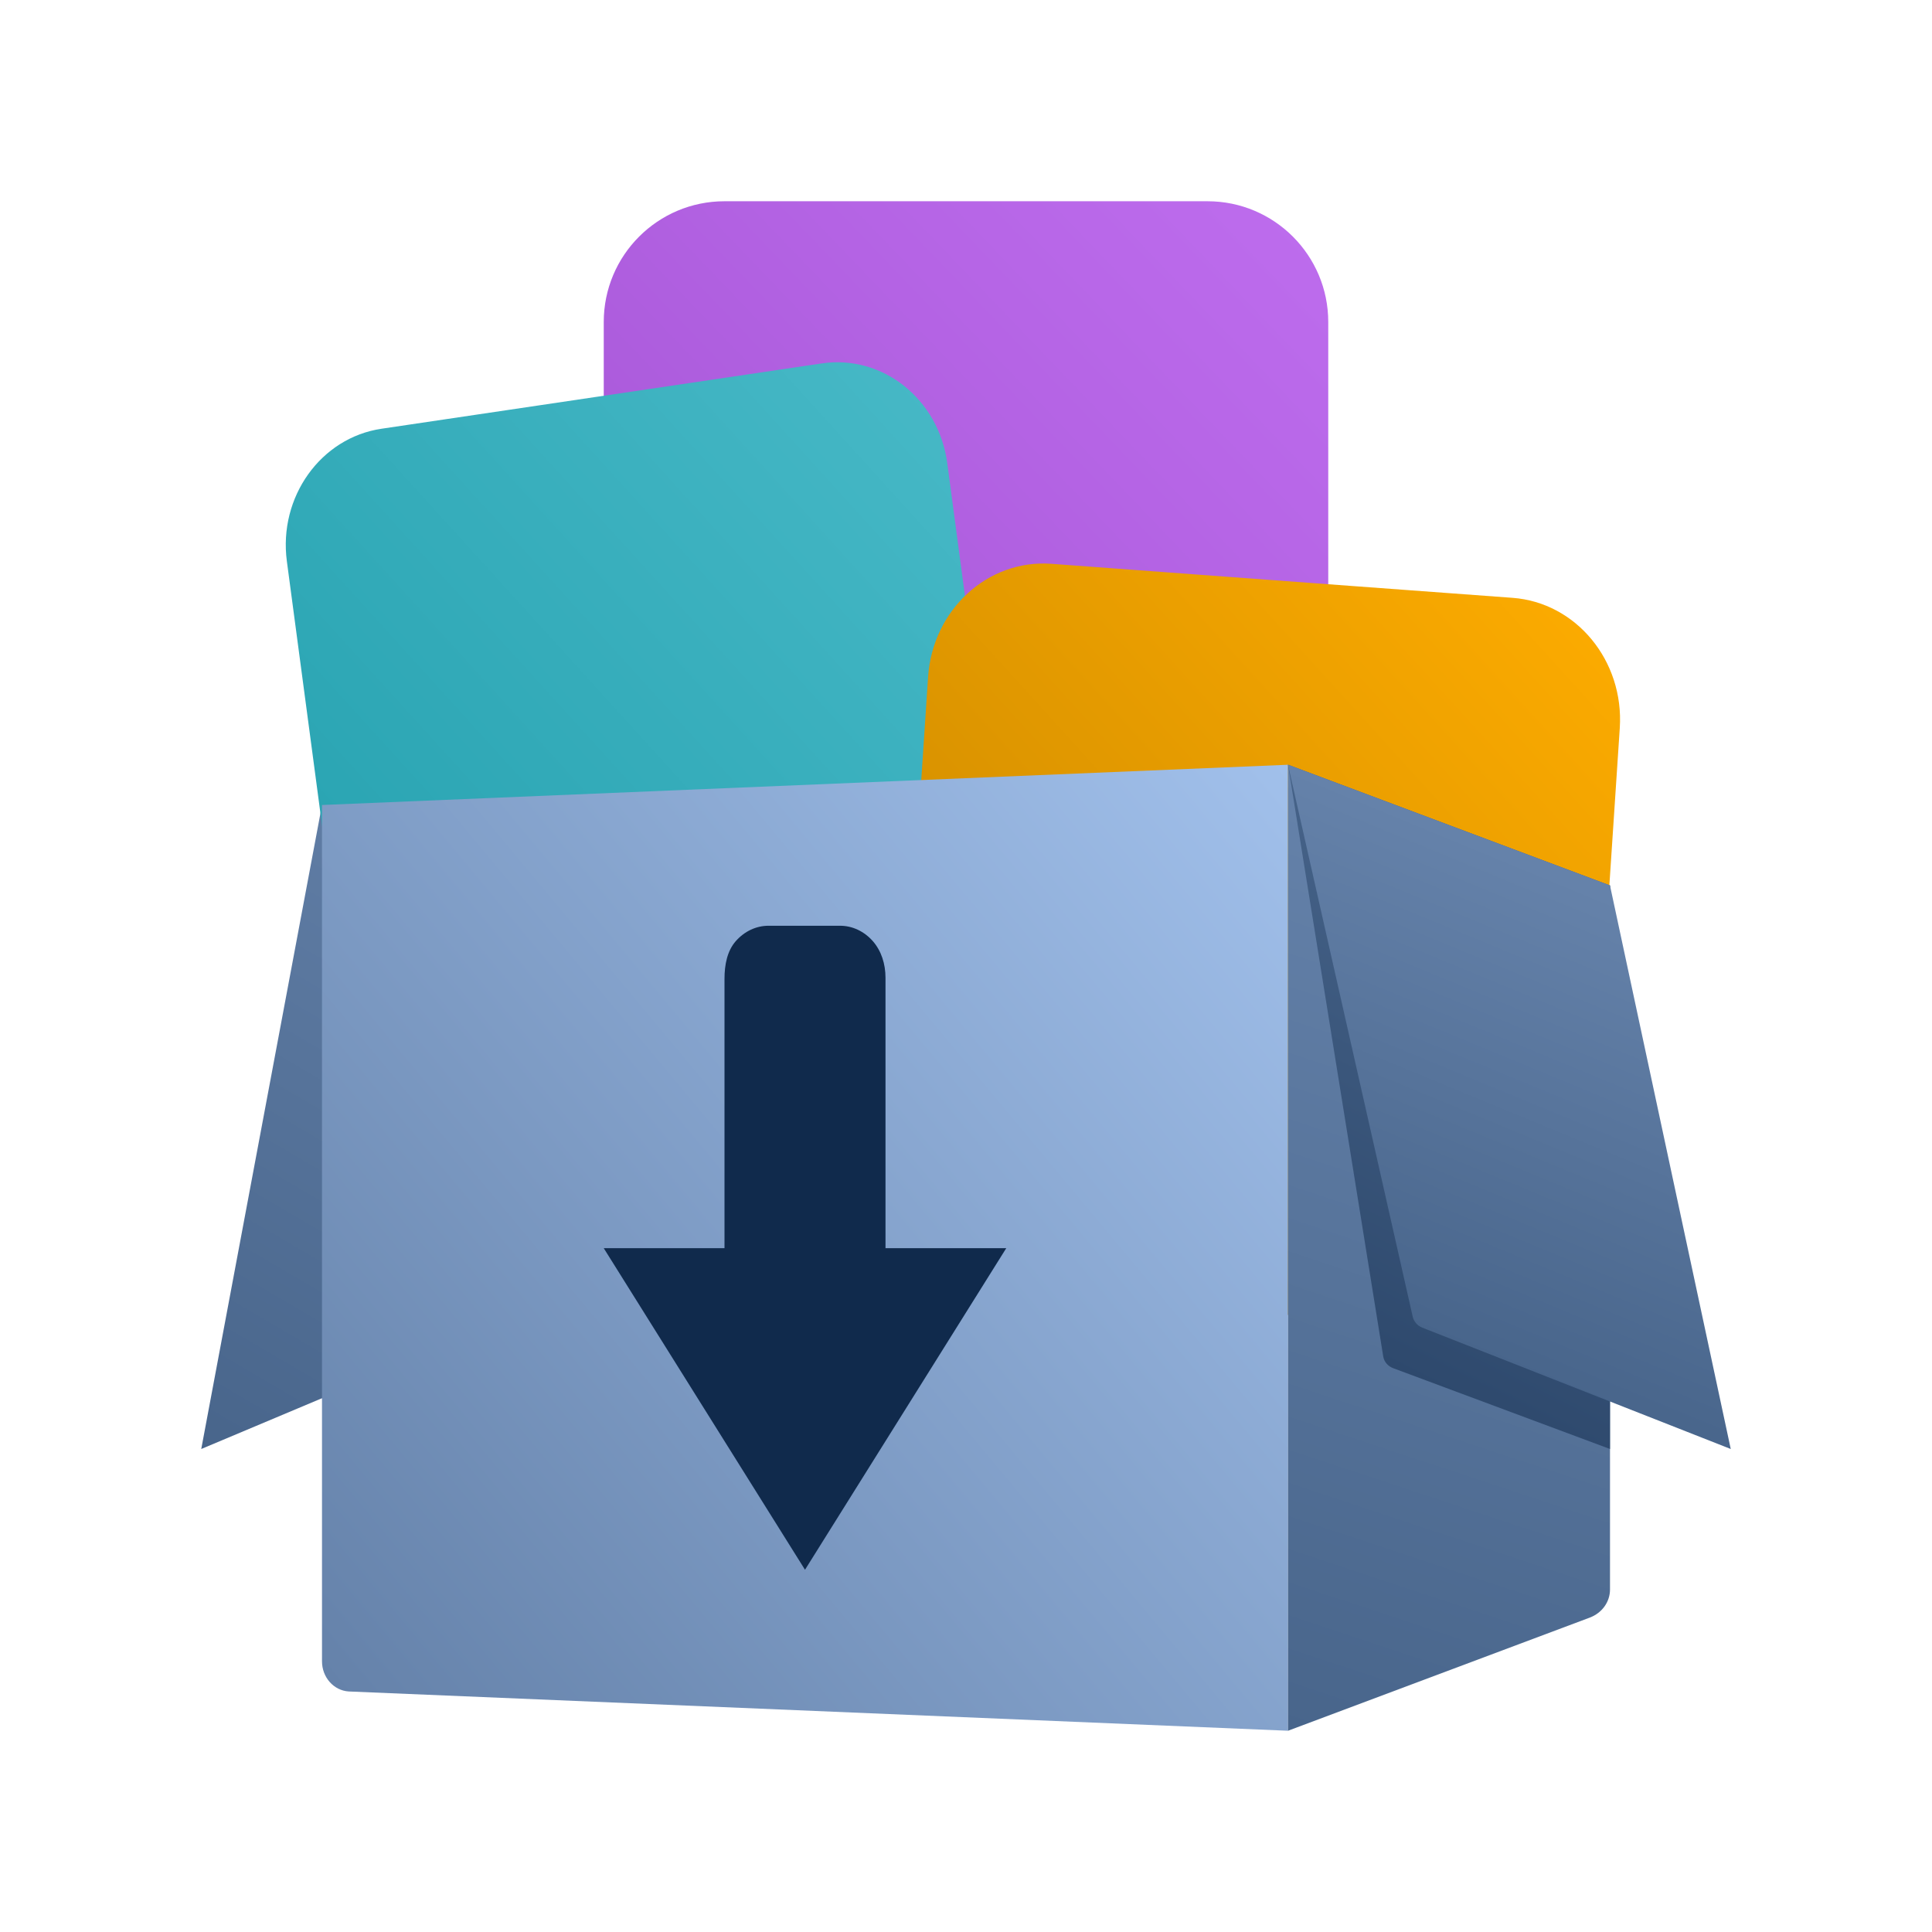
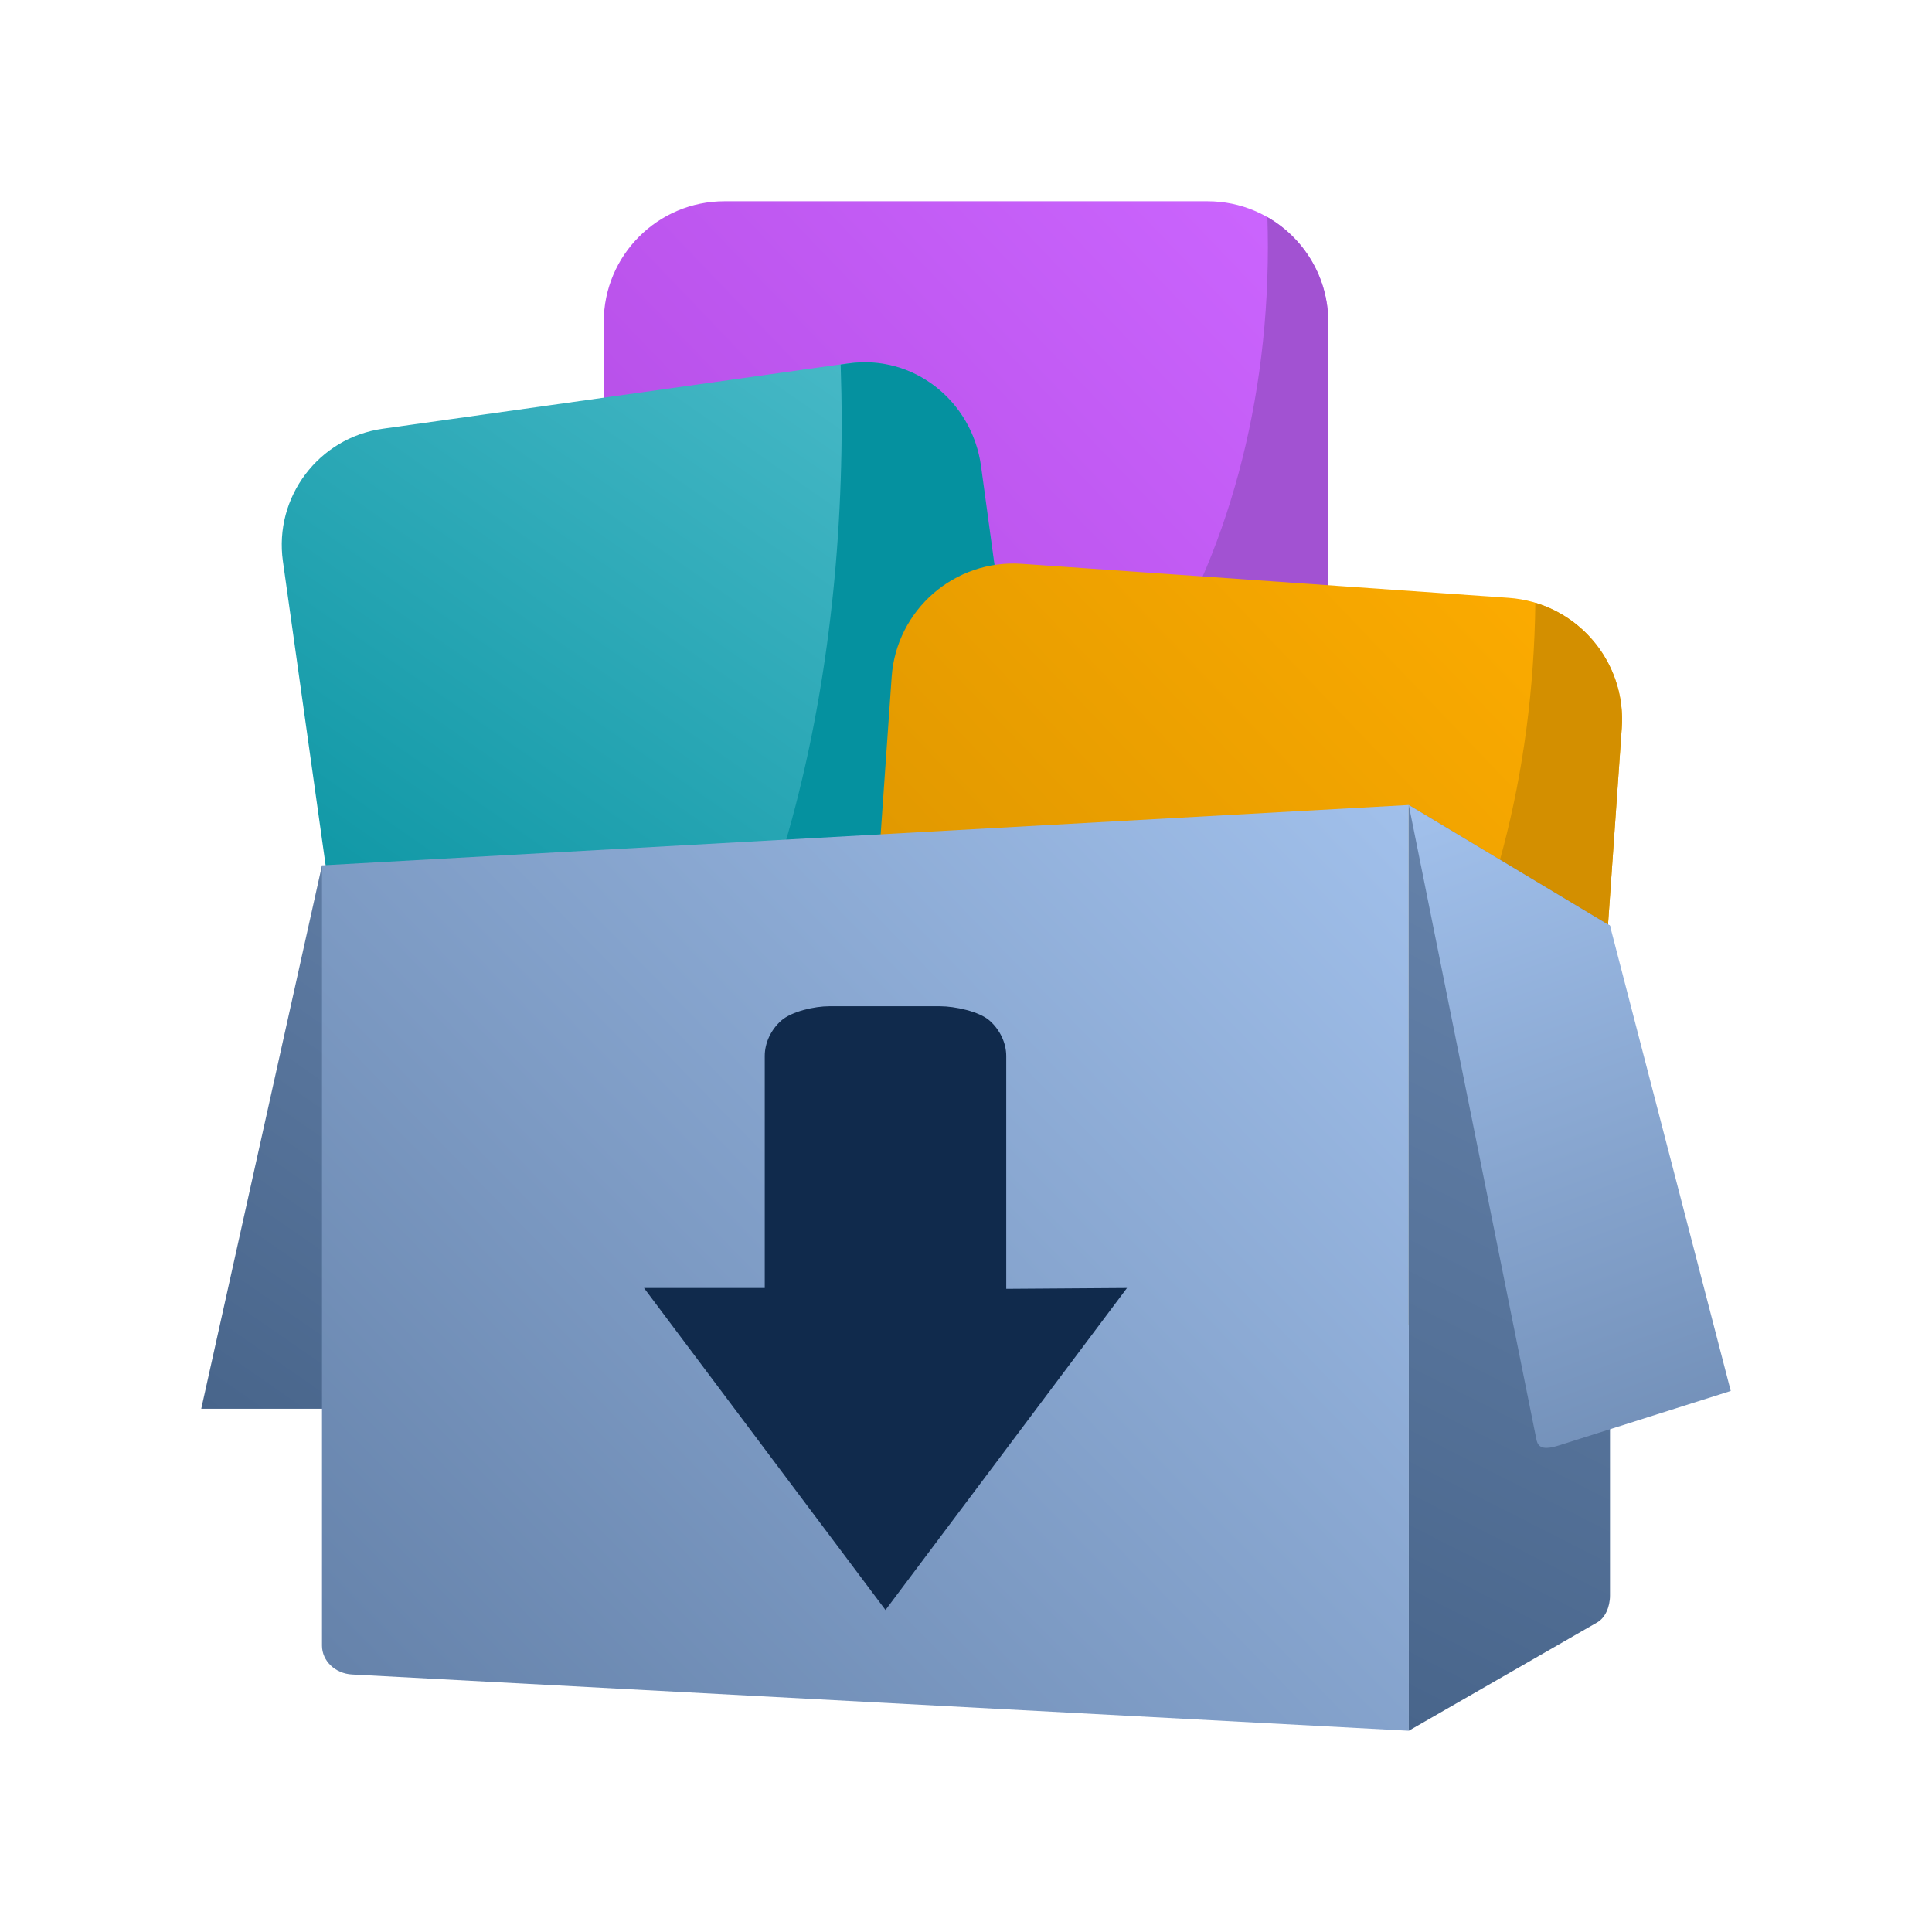
<svg xmlns="http://www.w3.org/2000/svg" width="48" height="48" viewBox="0 0 48 48" fill="none">
-   <g id="Size=48">
-     <path id="Rectangle 572" d="M5 36L11.728 33.17C11.948 33.078 12.111 32.873 12.163 32.623L15 19L8 20L5 36Z" fill="url(#paint0_linear_2177_446)" />
-     <path id="Rectangle 433" d="M15 8C15 6.343 16.343 5 18 5H30C31.657 5 33 6.343 33 8V20C33 21.657 31.657 23 30 23H18C16.343 23 15 21.657 15 20V8Z" fill="url(#paint1_linear_2177_446)" />
-     <path id="Rectangle 441" d="M7.127 13.944C6.915 12.35 7.967 10.876 9.478 10.652L20.416 9.029C21.927 8.805 23.323 9.915 23.535 11.51L25.073 23.056C25.285 24.65 24.233 26.125 22.722 26.349L11.784 27.971C10.273 28.195 8.877 27.085 8.665 25.49L7.127 13.944Z" fill="url(#paint2_linear_2177_446)" />
-     <path id="Rectangle 434" d="M23.058 16.819C23.169 15.15 24.541 13.891 26.123 14.008L37.579 14.853C39.161 14.97 40.353 16.418 40.243 18.088L39.442 30.181C39.331 31.85 37.959 33.109 36.377 32.992L24.921 32.147C23.339 32.03 22.146 30.582 22.257 28.912L23.058 16.819Z" fill="url(#paint3_linear_2177_446)" />
-     <path id="Rectangle 570" d="M8 20L32 19V43L8.664 42.024C8.291 42.001 8 41.672 8 41.275V20Z" fill="url(#paint4_linear_2177_446)" />
-     <path id="Rectangle 571" d="M32 19L40 22V39.492C40 39.799 39.801 40.075 39.497 40.189L32 43V19Z" fill="url(#paint5_linear_2177_446)" />
-     <path id="Vector" d="M19.093 23C18.788 23 18.497 23.137 18.282 23.38C18.066 23.624 18 23.972 18 24.316V31.011H15L20 39L25 31.011H22V24.294C22 23.95 21.898 23.624 21.683 23.38C21.468 23.137 21.176 23 20.872 23L19.093 23Z" fill="#102A4C" />
-     <path id="Subtract" d="M40 36L34.613 33.992C34.481 33.943 34.387 33.832 34.366 33.701L32 19L40 22V36Z" fill="url(#paint6_linear_2177_446)" />
-     <path id="Rectangle 574" d="M35.098 32.71C35.126 32.835 35.215 32.937 35.336 32.985L43 36L40 22L32 19L35.098 32.71Z" fill="url(#paint7_linear_2177_446)" />
-   </g>
+   <path d="M5 35H14.22C14.639 35 15.175 34.983 15.292 34.581C15.293 34.577 15.294 34.574 15.295 34.57L18 23.625L8 21.5L5 35Z" fill="url(#paint0_linear_2439_1965)" />
+   <path d="M15 8C15 6.343 16.343 5 18 5H30C31.657 5 33 6.343 33 8V20C33 21.657 31.657 23 30 23H18C16.343 23 15 21.657 15 20V8Z" fill="url(#paint1_linear_2439_1965)" />
+   <path d="M21 21.467C26.799 21.467 31.5 14.605 31.5 6.139C31.5 5.89 31.496 5.641 31.488 5.395C32.391 5.911 33 6.885 33 8V20C33 21.657 31.657 23 30 23H18C16.343 23 15 21.657 15 20V18.72C16.701 20.451 18.769 21.467 21 21.467Z" fill="#A252D2" />
+   <path d="M7.029 13.944C6.805 12.35 7.915 10.876 9.51 10.652L21.056 9.029C22.65 8.805 24.125 9.915 24.349 11.51L25.971 23.056C26.195 24.65 25.085 26.125 23.49 26.349L11.944 27.971C10.35 28.195 8.876 27.085 8.651 25.49L7.029 13.944Z" fill="url(#paint2_linear_2439_1965)" />
+   <path d="M15.901 28C18.873 24.767 20.911 18.148 20.911 10.508C20.911 10.02 20.902 9.537 20.886 9.058L21.082 9.03C22.676 8.799 24.15 9.944 24.375 11.589L25.997 23.5C26.221 25.144 25.11 26.665 23.516 26.896L15.901 28Z" fill="#05919F" />
+   <path d="M22.153 16.819C22.27 15.15 23.718 13.891 25.388 14.008L37.481 14.853C39.15 14.97 40.409 16.418 40.292 18.088L39.447 30.181C39.33 31.85 37.882 33.109 36.212 32.992L24.119 32.147C22.45 32.03 21.191 30.582 21.308 28.912L22.153 16.819Z" fill="url(#paint3_linear_2439_1965)" />
+   <path d="M38.145 14.976C38.045 23.616 33.836 30.568 28.658 30.568C25.837 30.568 23.303 28.504 21.565 25.228L21.307 28.913C21.19 30.583 22.449 32.031 24.119 32.148L36.212 32.993C37.882 33.11 39.33 31.851 39.447 30.182L40.292 18.089C40.393 16.649 39.471 15.375 38.145 14.976Z" fill="#D38F00" />
+   <path d="M8 21.5L35 20V43L8.747 41.602C8.328 41.58 8 41.265 8 40.885V21.5Z" fill="url(#paint4_linear_2439_1965)" />
+   <path d="M35 20L40 23V39.638C40 39.932 39.876 40.197 39.686 40.306L35 43V20Z" fill="url(#paint5_linear_2439_1965)" />
+   <path d="M20.602 25C20.237 25 19.668 25.128 19.409 25.357C19.151 25.586 19 25.913 19 26.236L19 32H16L22 40L28 32L25 32.021L25 26.236C25 25.913 24.845 25.586 24.587 25.357C24.329 25.128 23.721 25 23.356 25H20.602Z" fill="#102A4C" />
+   <path d="M38.167 35.741C38.173 35.777 38.183 35.816 38.199 35.852C38.284 36.038 38.548 35.968 38.744 35.907L43 34.558L40 23L35 20L38.167 35.741Z" fill="url(#paint6_linear_2439_1965)" />
  <defs>
-     <linearGradient id="paint0_linear_2177_446" x1="5" y1="36" x2="14.521" y2="19.748" gradientUnits="userSpaceOnUse">
+     <linearGradient id="paint0_linear_2439_1965" x1="5.041" y1="35" x2="14.585" y2="21.224" gradientUnits="userSpaceOnUse">
      <stop stop-color="#48658B" />
      <stop offset="1" stop-color="#6582AA" />
    </linearGradient>
-     <linearGradient id="paint1_linear_2177_446" x1="15" y1="23" x2="33.371" y2="5.387" gradientUnits="userSpaceOnUse">
-       <stop stop-color="#A252D2" />
-       <stop offset="1" stop-color="#BE6DEE" />
+     <linearGradient id="paint1_linear_2439_1965" x1="15" y1="23" x2="33.371" y2="5.387" gradientUnits="userSpaceOnUse">
+       <stop stop-color="#AE46DE" />
+       <stop offset="1" stop-color="#CC66FF" />
    </linearGradient>
-     <linearGradient id="paint2_linear_2177_446" x1="7.1" y1="28" x2="26.419" y2="10.452" gradientUnits="userSpaceOnUse">
-       <stop stop-color="#229FAD" />
+     <linearGradient id="paint2_linear_2439_1965" x1="10.267" y1="27.935" x2="23.231" y2="9.26" gradientUnits="userSpaceOnUse">
+       <stop stop-color="#05919F" />
      <stop offset="1" stop-color="#49BAC8" />
    </linearGradient>
-     <linearGradient id="paint3_linear_2177_446" x1="22.25" y1="33" x2="41.569" y2="15.452" gradientUnits="userSpaceOnUse">
-       <stop stop-color="#C48400" />
+     <linearGradient id="paint3_linear_2439_1965" x1="21.3" y1="33" x2="40.691" y2="14.408" gradientUnits="userSpaceOnUse">
+       <stop stop-color="#D38F00" />
      <stop offset="1" stop-color="#FFAD00" />
    </linearGradient>
-     <linearGradient id="paint4_linear_2177_446" x1="8" y1="41.594" x2="33.269" y2="20.522" gradientUnits="userSpaceOnUse">
+     <linearGradient id="paint4_linear_2439_1965" x1="8" y1="41.652" x2="32.611" y2="17.56" gradientUnits="userSpaceOnUse">
      <stop stop-color="#6582AA" />
      <stop offset="1" stop-color="#A1C0EB" />
    </linearGradient>
-     <linearGradient id="paint5_linear_2177_446" x1="32" y1="43" x2="39.127" y2="21.523" gradientUnits="userSpaceOnUse">
+     <linearGradient id="paint5_linear_2439_1965" x1="35" y1="43" x2="44.235" y2="24.851" gradientUnits="userSpaceOnUse">
      <stop stop-color="#48658B" />
      <stop offset="1" stop-color="#6582AA" />
    </linearGradient>
-     <linearGradient id="paint6_linear_2177_446" x1="34.4" y1="33.912" x2="40.205" y2="22.271" gradientUnits="userSpaceOnUse">
-       <stop stop-color="#2E496D" />
-       <stop offset="1" stop-color="#48658B" />
-     </linearGradient>
-     <linearGradient id="paint7_linear_2177_446" x1="35.143" y1="33.006" x2="39.63" y2="22.134" gradientUnits="userSpaceOnUse">
-       <stop stop-color="#48658B" />
-       <stop offset="1" stop-color="#6582AA" />
-       <stop offset="1" stop-color="#6582AA" />
+     <linearGradient id="paint6_linear_2439_1965" x1="43" y1="40.381" x2="35.532" y2="20.167" gradientUnits="userSpaceOnUse">
+       <stop stop-color="#6582AA" />
+       <stop offset="1" stop-color="#A1C0EB" />
    </linearGradient>
  </defs>
</svg>
